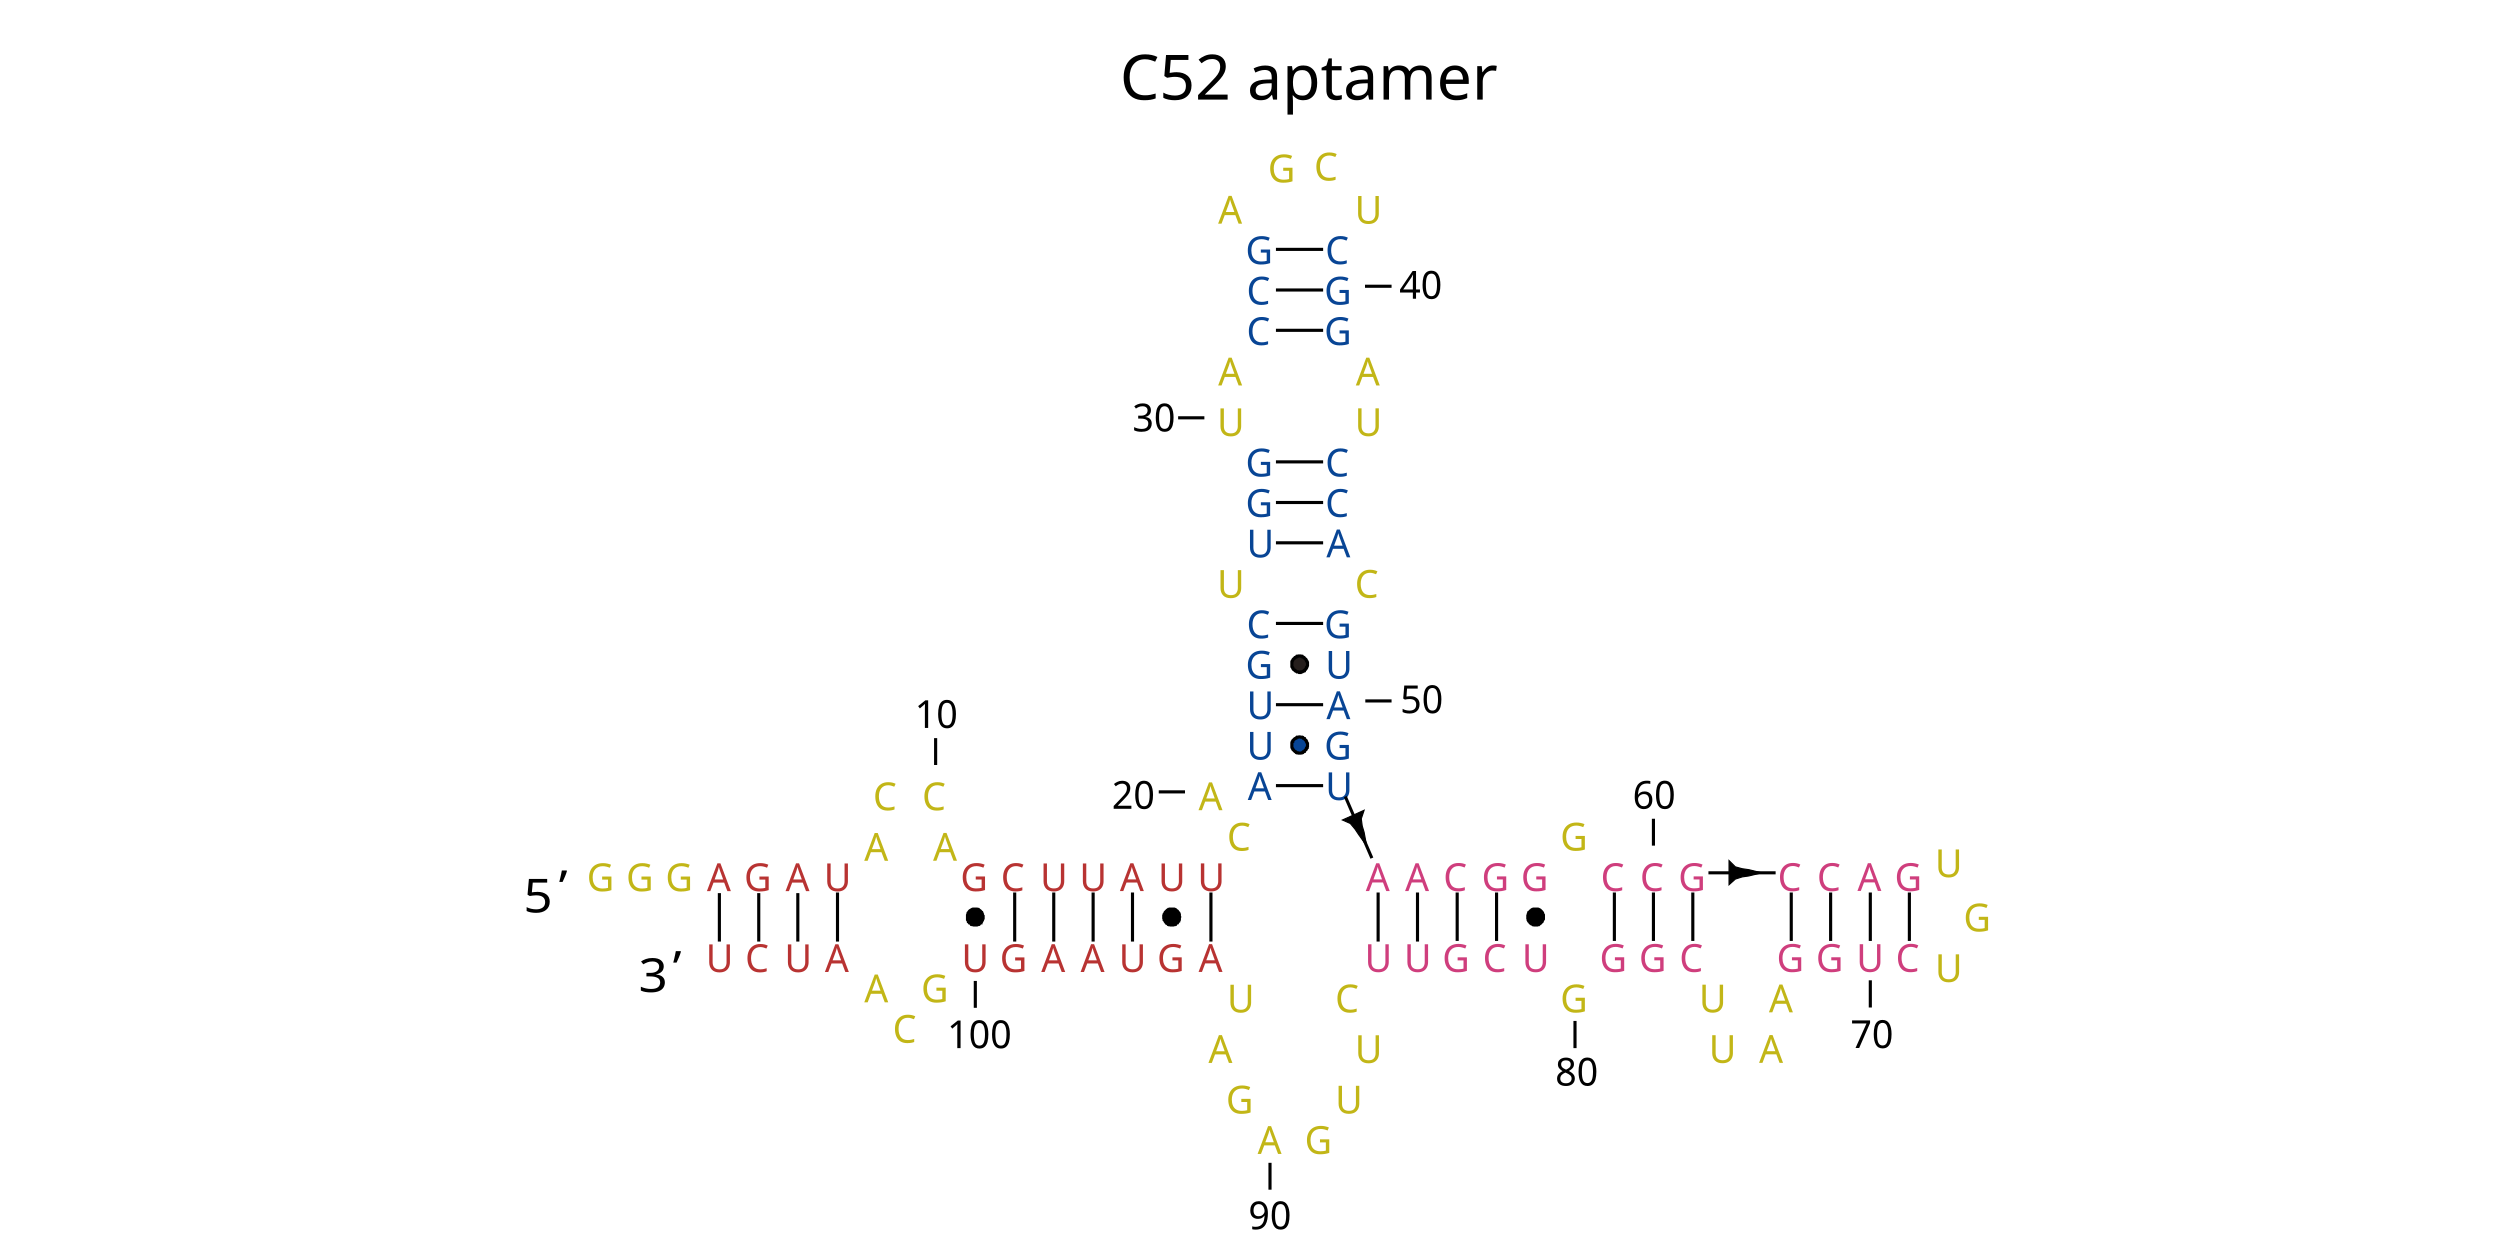
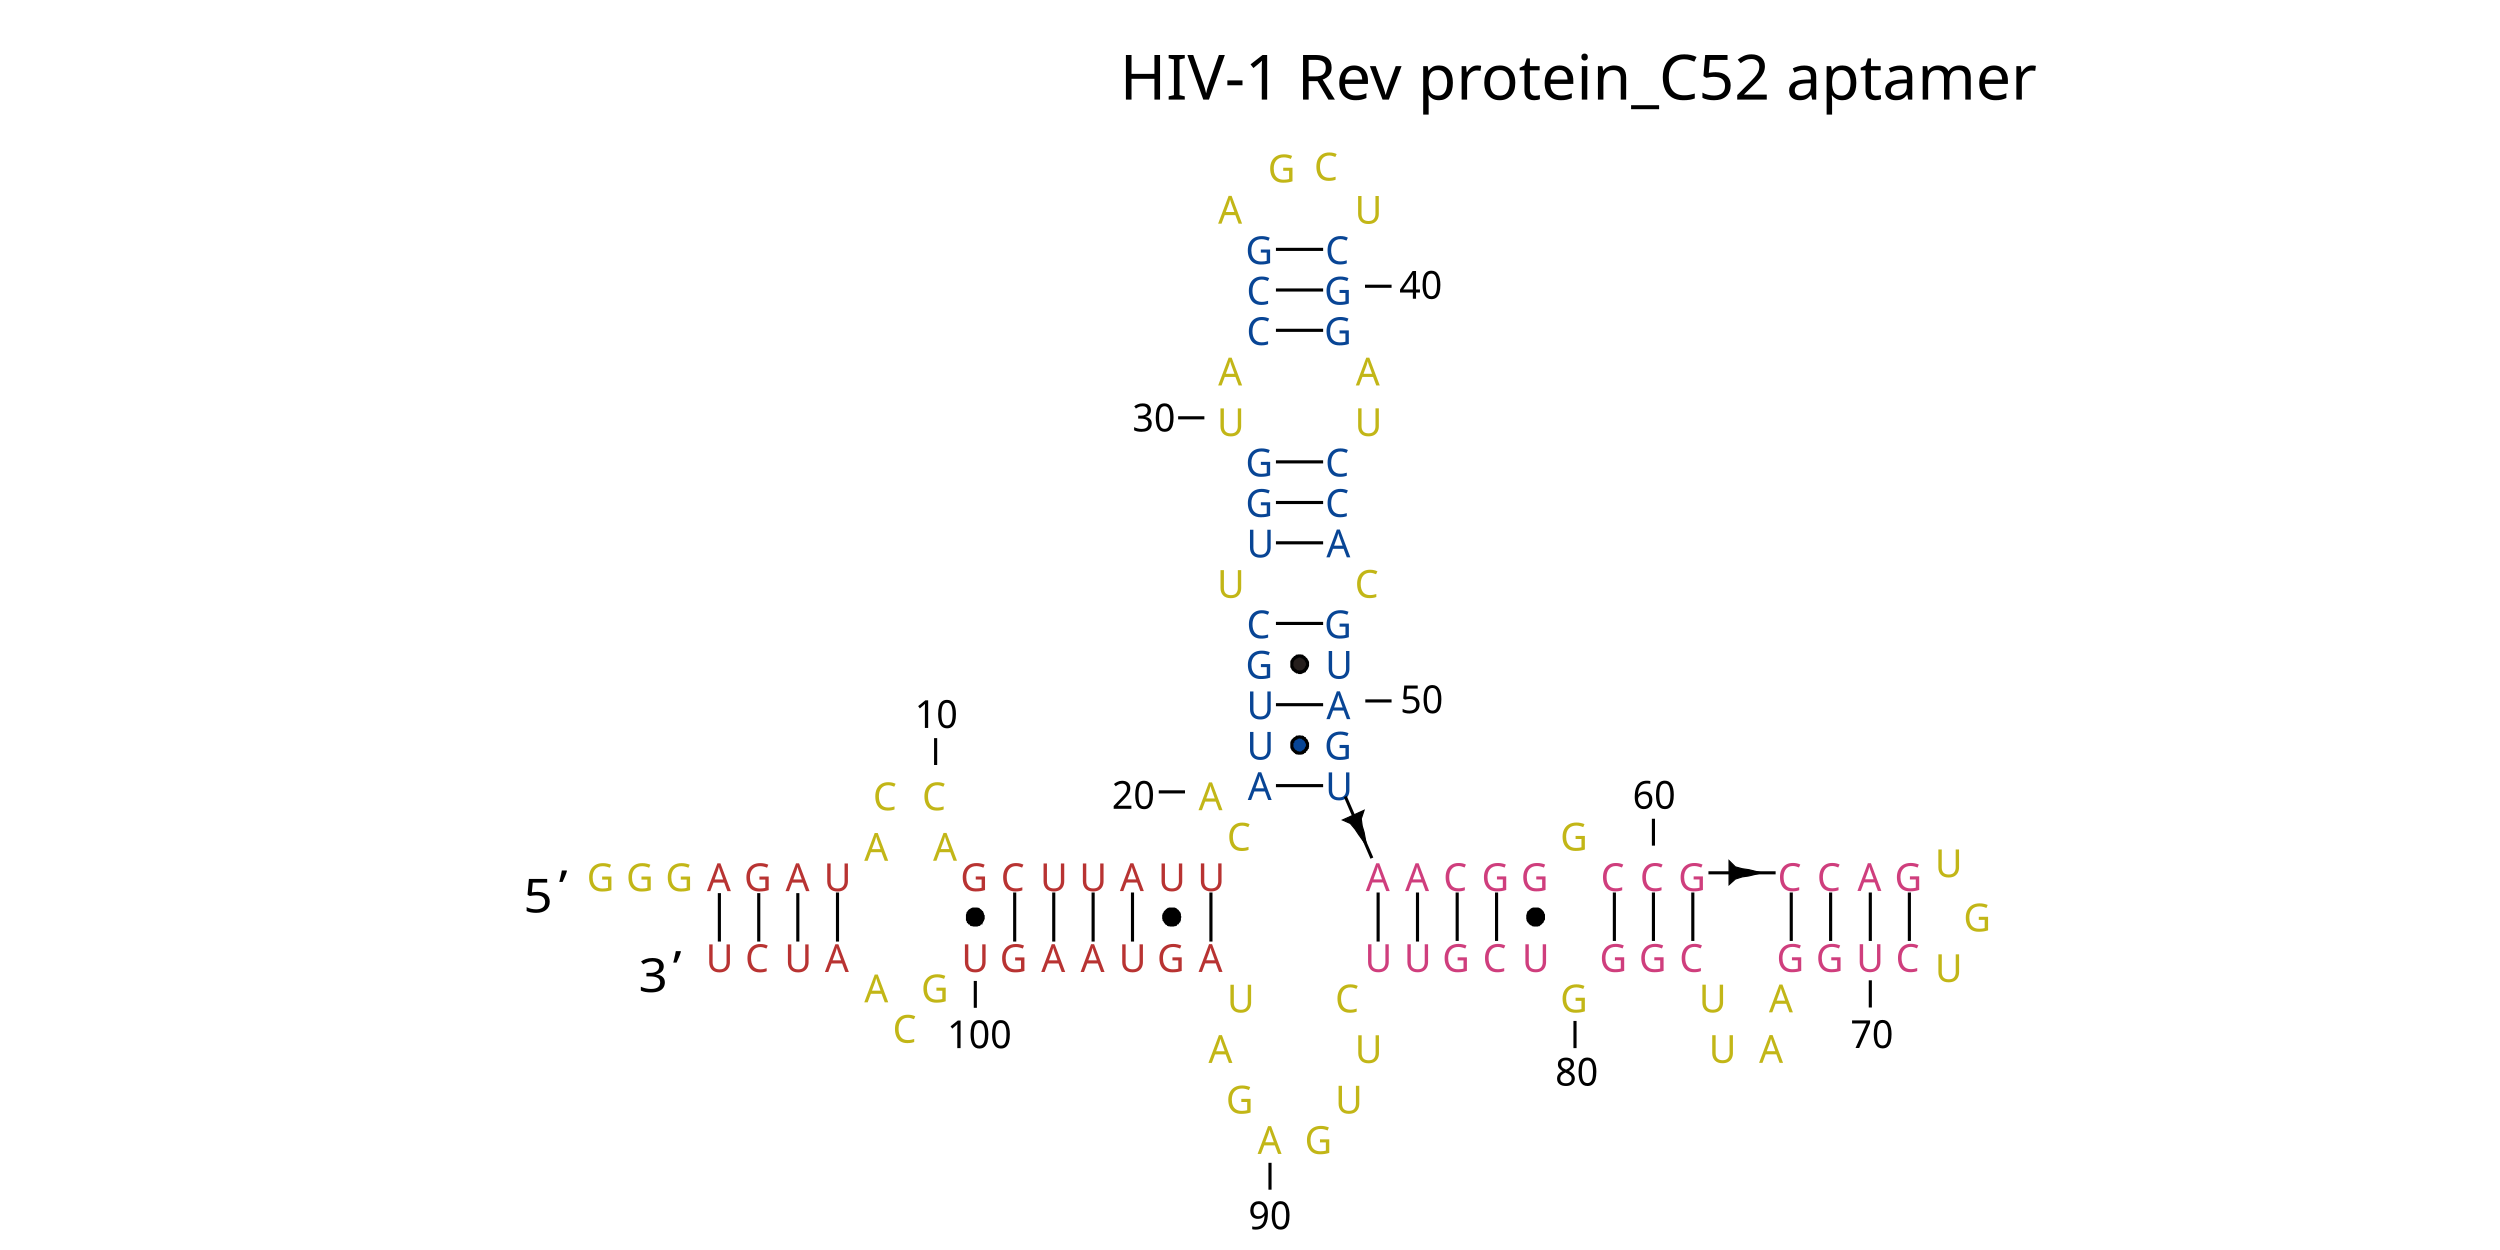
<svg xmlns="http://www.w3.org/2000/svg" version="1.1" id="图层_1" x="0px" y="0px" viewBox="0 0 800 400" style="enable-background:new 0 0 800 400;" xml:space="preserve">
  <style type="text/css">
	.st0{fill:#C2B617;}
	.st1{font-family:'ArialMT';}
	.st2{font-size:12.395px;}
	.st3{fill:#B83332;}
	.st4{letter-spacing:-1;}
	.st5{fill:none;stroke:#000000;stroke-miterlimit:3.05;}
	.st6{stroke:#000000;stroke-miterlimit:3.05;}
	.st7{fill:#084595;}
	.st8{fill:#084595;stroke:#000000;stroke-miterlimit:3.05;}
	.st9{fill:#251E1C;stroke:#000000;stroke-miterlimit:3.05;}
	.st10{fill:none;stroke:#000000;stroke-width:0.99;stroke-miterlimit:3.05;}
	.st11{stroke:#000000;stroke-width:0.38;stroke-miterlimit:3.05;}
	.st12{fill:#CF3E7D;}
	.st13{font-size:20px;}
	.st14{font-size:14.994px;}
	.st15{letter-spacing:-0.9;}
</style>
  <g id="ID000002">
    <text transform="matrix(0.97 0 0 1 187.7883 285.1695)" class="st0 st1 st2">G</text>
  </g>
  <g id="ID000003">
    <text transform="matrix(0.97 0 0 1 200.3723 285.1695)" class="st0 st1 st2">G</text>
  </g>
  <g id="ID000004">
    <text transform="matrix(0.97 0 0 1 212.9543 285.1695)" class="st0 st1 st2">G</text>
  </g>
  <g id="ID000005">
    <text transform="matrix(0.97 0 0 1 226.2112 285.1577)" class="st3 st1 st2 st4">A</text>
  </g>
  <g id="ID000006">
    <text transform="matrix(0.97 0 0 1 238.1194 285.1577)" class="st3 st1 st2">G</text>
  </g>
  <g id="ID000007">
    <text transform="matrix(0.97 0 0 1 251.3762 285.1577)" class="st3 st1 st2 st4">A</text>
  </g>
  <g id="ID000008">
    <text transform="matrix(0.97 0 0 1 263.635 285.1577)" class="st3 st1 st2">U</text>
  </g>
  <g id="ID000009">
    <text transform="matrix(0.97 0 0 1 276.5549 275.4468)" class="st0 st1 st2 st4">A</text>
  </g>
  <g id="ID000010">
    <text transform="matrix(0.97 0 0 1 279.3665 259.2671)" class="st0 st1 st2">C</text>
  </g>
  <g id="ID000011">
    <text transform="matrix(0.97 0 0 1 285.6633 333.6753)" class="st0 st1 st2">C</text>
  </g>
  <g id="ID000012">
    <text transform="matrix(0.97 0 0 1 276.5667 320.7417)" class="st0 st1 st2 st4">A</text>
  </g>
  <g id="ID000013">
    <text transform="matrix(0.97 0 0 1 263.9592 311.0464)" class="st3 st1 st2 st4">A</text>
  </g>
  <g id="ID000014">
    <text transform="matrix(0.97 0 0 1 251.051 311.0464)" class="st3 st1 st2">U</text>
  </g>
  <g id="ID000015">
    <text transform="matrix(0.97 0 0 1 238.4563 311.0464)" class="st3 st1 st2">C</text>
  </g>
  <g id="ID000016">
    <text transform="matrix(0.97 0 0 1 225.8743 311.0464)" class="st3 st1 st2">U</text>
  </g>
  <g id="ID000017">
    <line class="st5" x1="230.2" y1="285.8" x2="230.2" y2="301.3" />
  </g>
  <g id="ID000018">
    <line class="st5" x1="242.8" y1="285.8" x2="242.8" y2="301.3" />
  </g>
  <g id="ID000019">
    <line class="st5" x1="255.3" y1="285.8" x2="255.3" y2="301.3" />
  </g>
  <g id="ID000020">
    <line class="st5" x1="268" y1="285.6" x2="268" y2="301.3" />
  </g>
  <g id="ID000022">
    <text transform="matrix(0.97 0 0 1 295.0852 259.2671)" class="st0 st1 st2">C</text>
  </g>
  <g id="ID000023">
    <line class="st5" x1="299.4" y1="244.8" x2="299.4" y2="236.2" />
  </g>
  <g id="ID000024">
    <text transform="matrix(0.97 0 0 1 292.7356 232.9409)" class="st1 st2">10</text>
  </g>
  <g id="ID000025">
    <text transform="matrix(0.97 0 0 1 298.5715 275.437)" class="st0 st1 st2 st4">A</text>
  </g>
  <g id="ID000026">
    <text transform="matrix(0.97 0 0 1 307.343 285.1441)" class="st3 st1 st2">G</text>
  </g>
  <g id="ID000027">
    <text transform="matrix(0.97 0 0 1 320.2756 285.1441)" class="st3 st1 st2">C</text>
  </g>
  <g id="ID000028">
    <text transform="matrix(0.97 0 0 1 332.8577 285.1441)" class="st3 st1 st2">U</text>
  </g>
  <g id="ID000029">
    <text transform="matrix(0.97 0 0 1 345.4407 285.1441)" class="st3 st1 st2">U</text>
  </g>
  <g id="ID000030">
    <text transform="matrix(0.97 0 0 1 358.3606 285.1441)" class="st3 st1 st2 st4">A</text>
  </g>
  <g id="ID000031">
    <text transform="matrix(0.97 0 0 1 370.6174 285.1441)" class="st3 st1 st2">U</text>
  </g>
  <g id="ID000032">
    <text transform="matrix(0.97 0 0 1 383.2004 285.1324)" class="st3 st1 st2">U</text>
  </g>
  <g id="ID000033">
    <text transform="matrix(0.97 0 0 1 392.6467 272.1988)" class="st0 st1 st2">C</text>
  </g>
  <g id="ID000034">
    <text transform="matrix(0.97 0 0 1 402.4309 369.2632)" class="st0 st1 st2 st4">A</text>
  </g>
  <g id="ID000035">
    <line class="st5" x1="406.4" y1="372.1" x2="406.4" y2="380.7" />
  </g>
  <g id="ID000036">
    <text transform="matrix(0.97 0 0 1 399.4807 393.3531)" class="st1 st2">90</text>
  </g>
  <g id="ID000037">
    <text transform="matrix(0.97 0 0 1 392.3215 356.3179)" class="st0 st1 st2">G</text>
  </g>
  <g id="ID000038">
    <text transform="matrix(0.97 0 0 1 386.6985 340.1363)" class="st0 st1 st2 st4">A</text>
  </g>
  <g id="ID000039">
    <text transform="matrix(0.97 0 0 1 392.6594 323.9663)" class="st0 st1 st2">U</text>
  </g>
  <g id="ID000040">
    <text transform="matrix(0.97 0 0 1 383.5383 311.023)" class="st3 st1 st2 st4">A</text>
  </g>
  <g id="ID000041">
    <text transform="matrix(0.97 0 0 1 370.2815 311.023)" class="st3 st1 st2">G</text>
  </g>
  <g id="ID000042">
    <text transform="matrix(0.97 0 0 1 358.0354 311.023)" class="st3 st1 st2">U</text>
  </g>
  <g id="ID000043">
    <text transform="matrix(0.97 0 0 1 345.7903 311.0347)" class="st3 st1 st2 st4">A</text>
  </g>
  <g id="ID000044">
    <text transform="matrix(0.97 0 0 1 333.1956 311.0347)" class="st3 st1 st2 st4">A</text>
  </g>
  <g id="ID000045">
    <text transform="matrix(0.97 0 0 1 319.9504 311.0347)" class="st3 st1 st2">G</text>
  </g>
  <g id="ID000046">
    <text transform="matrix(0.97 0 0 1 307.6926 311.0347)" class="st3 st1 st2">U</text>
  </g>
  <g id="ID000047">
    <line class="st5" x1="312.1" y1="313.9" x2="312.1" y2="322.5" />
  </g>
  <g id="ID000048">
    <text transform="matrix(0.97 0 0 1 303.1067 335.4117)" class="st1 st2">100</text>
  </g>
  <g id="ID000049">
    <text transform="matrix(0.97 0 0 1 294.76 320.732)" class="st0 st1 st2">G</text>
  </g>
  <g id="ID000050">
    <polygon class="st6" points="312.1,296 312.2,296 312.3,296 312.6,296 312.7,295.9 312.8,295.9 312.9,295.9 313.2,295.8    313.3,295.8 313.4,295.6 313.6,295.5 313.7,295.4 313.8,295.3 313.9,295.3 313.9,295.1 314.1,295 314.2,294.8 314.3,294.6    314.3,294.5 314.4,294.4 314.4,294.3 314.4,294 314.6,293.9 314.6,293.8 314.6,293.5 314.6,293.4 314.6,293.3 314.6,293.1    314.4,292.9 314.4,292.8 314.4,292.6 314.3,292.5 314.3,292.3 314.2,292.1 314.1,292 314.1,291.9 313.9,291.8 313.8,291.6    313.7,291.5 313.6,291.4 313.4,291.3 313.3,291.3 313.2,291.1 313.1,291 312.9,291 312.7,291 312.6,290.9 312.4,290.9 312.3,290.9    312.1,290.9 311.9,290.9 311.8,290.9 311.7,290.9 311.4,290.9 311.3,291 311.2,291 311.1,291 310.9,291.1 310.7,291.3 310.6,291.3    310.4,291.4 310.3,291.5 310.2,291.6 310.2,291.8 310.1,291.9 309.9,292 309.8,292.1 309.8,292.3 309.7,292.5 309.7,292.6    309.6,292.8 309.6,292.9 309.6,293.1 309.6,293.3 309.6,293.4 309.6,293.5 309.6,293.8 309.6,293.9 309.6,294 309.6,294.3    309.7,294.4 309.7,294.5 309.8,294.6 309.9,294.8 309.9,295 310.1,295.1 310.2,295.3 310.3,295.3 310.4,295.4 310.6,295.5    310.7,295.6 310.8,295.8 310.9,295.8 311.1,295.9 311.3,295.9 311.4,295.9 311.6,296 311.7,296 311.9,296  " />
  </g>
  <g id="ID000051">
    <line class="st5" x1="324.7" y1="285.6" x2="324.7" y2="301.3" />
  </g>
  <g id="ID000052">
    <line class="st5" x1="337.2" y1="285.6" x2="337.2" y2="301.3" />
  </g>
  <g id="ID000053">
    <line class="st5" x1="349.8" y1="285.6" x2="349.8" y2="301.3" />
  </g>
  <g id="ID000054">
    <line class="st5" x1="362.4" y1="285.6" x2="362.4" y2="301.3" />
  </g>
  <g id="ID000055">
    <polygon class="st6" points="374.9,296 375.2,296 375.3,296 375.4,296 375.5,295.9 375.8,295.9 375.9,295.9 376,295.8 376.2,295.8    376.3,295.6 376.4,295.5 376.5,295.4 376.7,295.3 376.8,295.3 376.9,295.1 377,294.9 377.2,294.8 377.2,294.6 377.3,294.5    377.3,294.4 377.4,294.3 377.4,294 377.4,293.9 377.4,293.8 377.5,293.5 377.5,293.4 377.4,293.3 377.4,293 377.4,292.9    377.4,292.8 377.4,292.6 377.3,292.4 377.3,292.3 377.2,292.1 377,292 376.9,291.9 376.9,291.8 376.8,291.6 376.7,291.5    376.5,291.4 376.4,291.3 376.3,291.3 376.2,291.1 376,291 375.8,291 375.7,290.9 375.5,290.9 375.4,290.9 375.2,290.9 375,290.9    374.9,290.9 374.7,290.9 374.5,290.9 374.4,290.9 374.3,290.9 374.2,291 373.9,291 373.8,291.1 373.7,291.3 373.5,291.3    373.4,291.4 373.3,291.5 373.2,291.6 373,291.8 372.9,291.9 372.9,292 372.8,292.1 372.8,292.3 372.7,292.4 372.5,292.6    372.5,292.8 372.5,292.9 372.4,293 372.4,293.3 372.4,293.4 372.4,293.5 372.4,293.8 372.5,293.9 372.5,294 372.5,294.3    372.7,294.4 372.7,294.5 372.8,294.6 372.8,294.8 372.9,294.9 373,295.1 373.2,295.3 373.3,295.3 373.4,295.4 373.4,295.5    373.7,295.6 373.8,295.8 373.9,295.8 374,295.9 374.2,295.9 374.3,295.9 374.5,296 374.7,296 374.8,296  " />
  </g>
  <g id="ID000056">
    <line class="st5" x1="387.5" y1="285.6" x2="387.5" y2="301.3" />
  </g>
  <g id="ID000058">
    <text transform="matrix(0.97 0 0 1 383.5256 259.2534)" class="st0 st1 st2 st4">A</text>
  </g>
  <g id="ID000059">
    <line class="st5" x1="379.2" y1="253.4" x2="370.8" y2="253.4" />
  </g>
  <g id="ID000060">
    <text transform="matrix(0.97 0 0 1 355.7991 258.8179)" class="st1 st2">20</text>
  </g>
  <g id="ID000061">
    <text transform="matrix(0.97 0 0 1 399.2698 256.0054)" class="st7 st1 st2 st4">A</text>
  </g>
  <g id="ID000062">
    <text transform="matrix(0.97 0 0 1 398.9319 243.0601)" class="st7 st1 st2">U</text>
  </g>
  <g id="ID000063">
    <text transform="matrix(0.97 0 0 1 398.9319 230.1148)" class="st7 st1 st2">U</text>
  </g>
  <g id="ID000064">
    <text transform="matrix(0.97 0 0 1 398.594 217.1695)" class="st7 st1 st2">G</text>
  </g>
  <g id="ID000065">
    <text transform="matrix(0.97 0 0 1 398.9192 204.2378)" class="st7 st1 st2">C</text>
  </g>
  <g id="ID000066">
    <text transform="matrix(0.97 0 0 1 389.4846 191.293)" class="st0 st1 st2">U</text>
  </g>
  <g id="ID000067">
    <text transform="matrix(0.97 0 0 1 433.5442 191.2803)" class="st0 st1 st2">C</text>
  </g>
  <g id="ID000068">
    <text transform="matrix(0.97 0 0 1 423.7727 204.2261)" class="st7 st1 st2">G</text>
  </g>
  <g id="ID000069">
    <text transform="matrix(0.97 0 0 1 424.1096 217.1695)" class="st7 st1 st2">U</text>
  </g>
  <g id="ID000070">
    <text transform="matrix(0.97 0 0 1 424.4465 230.1148)" class="st7 st1 st2 st4">A</text>
  </g>
  <g id="ID000071">
    <line class="st5" x1="436.9" y1="224.3" x2="445.3" y2="224.3" />
  </g>
  <g id="ID000072">
    <text transform="matrix(0.97 0 0 1 448.0754 228.2046)" class="st1 st2">50</text>
  </g>
  <g id="ID000073">
    <text transform="matrix(0.97 0 0 1 423.7727 243.0601)" class="st7 st1 st2">G</text>
  </g>
  <g id="ID000074">
    <text transform="matrix(0.97 0 0 1 424.1096 256.0054)" class="st7 st1 st2">U</text>
  </g>
  <g id="ID000075">
    <line class="st5" x1="408.3" y1="251.4" x2="423.4" y2="251.4" />
  </g>
  <g id="ID000076">
    <polygon class="st8" points="418.4,238.4 418.4,238.3 418.4,238 418.4,237.9 418.3,237.8 418.3,237.7 418.1,237.4 418.1,237.3    418,237.2 418,237 417.9,236.9 417.8,236.8 417.6,236.7 417.5,236.5 417.4,236.4 417.4,236.3 417.1,236.2 417,236.2 416.9,236    416.8,236 416.7,235.9 416.5,235.9 416.3,235.9 416.2,235.9 416,235.8 415.8,235.8 415.7,235.8 415.5,235.9 415.4,235.9    415.2,235.9 415,235.9 414.9,236 414.8,236.2 414.7,236.2 414.5,236.3 414.4,236.4 414.3,236.4 414.2,236.5 414,236.7 413.9,236.8    413.8,236.9 413.7,237 413.7,237.3 413.5,237.4 413.5,237.5 413.4,237.7 413.4,237.9 413.4,238 413.4,238.1 413.4,238.3    413.4,238.5 413.4,238.6 413.4,238.8 413.4,239 413.4,239.1 413.5,239.3 413.5,239.4 413.7,239.6 413.7,239.8 413.8,239.9    413.9,240 414,240.1 414.2,240.3 414.3,240.4 414.4,240.5 414.5,240.5 414.7,240.6 414.8,240.8 414.9,240.8 415,240.9 415.2,240.9    415.4,240.9 415.5,241 415.7,241 415.8,241 416,241 416.2,241 416.3,241 416.5,240.9 416.7,240.9 416.8,240.8 416.9,240.8    417,240.6 417.1,240.6 417.4,240.5 417.4,240.4 417.5,240.3 417.6,240.1 417.8,240 417.9,239.9 418,239.8 418,239.6 418.1,239.5    418.1,239.4 418.3,239.3 418.3,239 418.4,238.9 418.4,238.8 418.4,238.5  " />
  </g>
  <g id="ID000077">
    <line class="st5" x1="408.3" y1="225.5" x2="423.4" y2="225.5" />
  </g>
  <g id="ID000078">
    <polygon class="st9" points="418.4,212.5 418.4,212.4 418.4,212.2 418.4,212 418.3,211.9 418.3,211.7 418.1,211.5 418.1,211.4    418,211.3 418,211.2 417.9,211 417.8,210.9 417.6,210.8 417.5,210.7 417.4,210.5 417.3,210.4 417.1,210.3 417,210.3 416.9,210.2    416.8,210.2 416.7,210 416.4,210 416.3,210 416.2,209.9 416,209.9 415.8,209.9 415.7,209.9 415.5,209.9 415.4,210 415.2,210    415,210 414.9,210.2 414.8,210.2 414.7,210.3 414.5,210.4 414.4,210.4 414.3,210.5 414.2,210.7 414,210.8 413.9,210.9 413.8,211    413.7,211.2 413.7,211.3 413.5,211.5 413.5,211.7 413.4,211.8 413.4,211.9 413.4,212.2 413.4,212.3 413.4,212.4 413.4,212.7    413.4,212.8 413.4,212.9 413.4,213 413.4,213.3 413.5,213.4 413.5,213.5 413.7,213.7 413.7,213.9 413.8,214 413.9,214.2 414,214.3    414.2,214.4 414.3,214.5 414.4,214.5 414.5,214.7 414.7,214.8 414.8,214.8 414.9,214.9 415,215 415.2,215 415.4,215 415.5,215    415.7,215.2 415.8,215.2 416,215.2 416.2,215.2 416.3,215 416.5,215 416.7,215 416.8,214.9 416.9,214.9 417,214.8 417.1,214.8    417.4,214.7 417.4,214.5 417.5,214.4 417.6,214.3 417.8,214.2 417.9,214 418,213.9 418,213.8 418.1,213.7 418.1,213.5 418.3,213.3    418.3,213.2 418.4,213 418.4,212.9 418.4,212.7  " />
  </g>
  <g id="ID000079">
    <line class="st5" x1="408.3" y1="199.5" x2="423.4" y2="199.5" />
  </g>
  <g id="ID000080">
    <line class="st10" x1="430.5" y1="254.9" x2="439" y2="274.6" />
  </g>
  <g id="ID000081">
    <polygon class="st11" points="436.5,259.3 435.6,262 435.9,264.3 436.5,266.3 437.3,270.6 434.8,267.1 433.6,265.3 432.1,263.5    429.6,262.4  " />
  </g>
  <g id="ID000083">
    <text transform="matrix(0.97 0 0 1 398.9192 178.3487)" class="st7 st1 st2">U</text>
  </g>
  <g id="ID000084">
    <text transform="matrix(0.97 0 0 1 398.5823 165.4043)" class="st7 st1 st2">G</text>
  </g>
  <g id="ID000085">
    <text transform="matrix(0.97 0 0 1 398.5823 152.459)" class="st7 st1 st2">G</text>
  </g>
  <g id="ID000086">
    <text transform="matrix(0.97 0 0 1 389.4729 139.5254)" class="st0 st1 st2">U</text>
  </g>
  <g id="ID000087">
    <line class="st5" x1="385.4" y1="133.7" x2="377" y2="133.7" />
  </g>
  <g id="ID000088">
    <text transform="matrix(0.97 0 0 1 362.3723 138.0518)" class="st1 st2">30</text>
  </g>
  <g id="ID000089">
    <text transform="matrix(0.97 0 0 1 433.5305 139.5127)" class="st0 st1 st2">U</text>
  </g>
  <g id="ID000090">
    <text transform="matrix(0.97 0 0 1 424.0969 152.459)" class="st7 st1 st2">C</text>
  </g>
  <g id="ID000091">
    <text transform="matrix(0.97 0 0 1 424.0969 165.4043)" class="st7 st1 st2">C</text>
  </g>
  <g id="ID000092">
    <text transform="matrix(0.97 0 0 1 424.4348 178.3487)" class="st7 st1 st2 st4">A</text>
  </g>
  <g id="ID000093">
    <line class="st5" x1="408.3" y1="173.7" x2="423.4" y2="173.7" />
  </g>
  <g id="ID000094">
    <line class="st5" x1="408.3" y1="160.8" x2="423.4" y2="160.8" />
  </g>
  <g id="ID000095">
    <line class="st5" x1="408.3" y1="147.8" x2="423.4" y2="147.8" />
  </g>
  <g id="ID000097">
    <text transform="matrix(0.97 0 0 1 389.8108 123.3447)" class="st0 st1 st2 st4">A</text>
  </g>
  <g id="ID000098">
    <text transform="matrix(0.97 0 0 1 398.9065 110.4004)" class="st7 st1 st2">C</text>
  </g>
  <g id="ID000099">
    <text transform="matrix(0.97 0 0 1 398.9065 97.4551)" class="st7 st1 st2">C</text>
  </g>
  <g id="ID000100">
    <text transform="matrix(0.97 0 0 1 398.5686 84.5225)" class="st7 st1 st2">G</text>
  </g>
  <g id="ID000101">
    <text transform="matrix(0.97 0 0 1 389.7981 71.5781)" class="st0 st1 st2 st4">A</text>
  </g>
  <g id="ID000102">
    <text transform="matrix(0.97 0 0 1 405.7317 58.3467)" class="st0 st1 st2">G</text>
  </g>
  <g id="ID000103">
    <text transform="matrix(0.97 0 0 1 420.51 57.7549)" class="st0 st1 st2">C</text>
  </g>
  <g id="ID000104">
    <text transform="matrix(0.97 0 0 1 433.5188 71.5645)" class="st0 st1 st2">U</text>
  </g>
  <g id="ID000105">
    <text transform="matrix(0.97 0 0 1 424.0852 84.5098)" class="st7 st1 st2">C</text>
  </g>
  <g id="ID000106">
    <text transform="matrix(0.97 0 0 1 423.759 97.4551)" class="st7 st1 st2">G</text>
  </g>
  <g id="ID000107">
    <line class="st5" x1="436.8" y1="91.6" x2="445.3" y2="91.6" />
  </g>
  <g id="ID000108">
    <text transform="matrix(0.97 0 0 1 447.7512 95.6055)" class="st1 st2">40</text>
  </g>
  <g id="ID000109">
    <text transform="matrix(0.97 0 0 1 423.759 110.4004)" class="st7 st1 st2">G</text>
  </g>
  <g id="ID000110">
    <text transform="matrix(0.97 0 0 1 433.8557 123.3447)" class="st0 st1 st2 st4">A</text>
  </g>
  <g id="ID000111">
    <line class="st5" x1="408.3" y1="105.7" x2="423.4" y2="105.7" />
  </g>
  <g id="ID000112">
    <line class="st5" x1="408.3" y1="92.8" x2="423.4" y2="92.8" />
  </g>
  <g id="ID000113">
    <line class="st5" x1="408.3" y1="79.8" x2="423.4" y2="79.8" />
  </g>
  <g id="ID000117">
    <text transform="matrix(0.97 0 0 1 437.0422 285.1324)" class="st12 st1 st2 st4">A</text>
  </g>
  <g id="ID000118">
    <text transform="matrix(0.97 0 0 1 449.6252 285.1324)" class="st12 st1 st2 st4">A</text>
  </g>
  <g id="ID000119">
    <text transform="matrix(0.97 0 0 1 461.8704 285.1187)" class="st12 st1 st2">C</text>
  </g>
  <g id="ID000120">
    <text transform="matrix(0.97 0 0 1 474.1282 285.1187)" class="st12 st1 st2">G</text>
  </g>
  <g id="ID000121">
    <text transform="matrix(0.97 0 0 1 486.7102 285.1187)" class="st12 st1 st2">G</text>
  </g>
  <g id="ID000122">
    <text transform="matrix(0.97 0 0 1 499.2932 272.1753)" class="st0 st1 st2">G</text>
  </g>
  <g id="ID000123">
    <text transform="matrix(0.97 0 0 1 499.2932 323.9546)" class="st0 st1 st2">G</text>
  </g>
  <g id="ID000124">
    <line class="st5" x1="504" y1="326.7" x2="504" y2="335.4" />
  </g>
  <g id="ID000125">
    <text transform="matrix(0.97 0 0 1 497.6692 347.396)" class="st1 st2">80</text>
  </g>
  <g id="ID000126">
    <text transform="matrix(0.97 0 0 1 487.0481 311.0093)" class="st12 st1 st2">U</text>
  </g>
  <g id="ID000127">
    <text transform="matrix(0.97 0 0 1 474.4661 311.0093)" class="st12 st1 st2">C</text>
  </g>
  <g id="ID000128">
    <text transform="matrix(0.97 0 0 1 461.5442 311.0093)" class="st12 st1 st2">G</text>
  </g>
  <g id="ID000129">
    <text transform="matrix(0.97 0 0 1 449.2874 311.0093)" class="st12 st1 st2">U</text>
  </g>
  <g id="ID000130">
    <text transform="matrix(0.97 0 0 1 436.7043 311.0093)" class="st12 st1 st2">U</text>
  </g>
  <g id="ID000131">
    <text transform="matrix(0.97 0 0 1 427.2581 323.9546)" class="st0 st1 st2">C</text>
  </g>
  <g id="ID000132">
    <text transform="matrix(0.97 0 0 1 433.5686 340.1363)" class="st0 st1 st2">U</text>
  </g>
  <g id="ID000133">
    <text transform="matrix(0.97 0 0 1 427.2717 356.3042)" class="st0 st1 st2">U</text>
  </g>
  <g id="ID000134">
    <text transform="matrix(0.97 0 0 1 417.4993 369.2495)" class="st0 st1 st2">G</text>
  </g>
  <g id="ID000135">
    <line class="st5" x1="441" y1="285.6" x2="441" y2="301.3" />
  </g>
  <g id="ID000136">
    <line class="st5" x1="453.6" y1="285.6" x2="453.6" y2="301.3" />
  </g>
  <g id="ID000137">
    <line class="st5" x1="466.3" y1="285.6" x2="466.3" y2="301.1" />
  </g>
  <g id="ID000138">
    <line class="st5" x1="478.9" y1="285.6" x2="478.9" y2="301.1" />
  </g>
  <g id="ID000139">
    <polygon class="st6" points="491.4,296 491.6,296 491.7,296 491.9,296 492,295.9 492.2,295.9 492.4,295.9 492.5,295.8 492.6,295.6    492.7,295.6 492.9,295.5 493,295.4 493.1,295.3 493.2,295.1 493.4,295 493.5,294.9 493.5,294.8 493.6,294.6 493.6,294.5    493.7,294.4 493.9,294.1 493.9,294 493.9,293.9 493.9,293.8 493.9,293.5 493.9,293.4 493.9,293.3 493.9,293 493.9,292.9    493.9,292.8 493.7,292.6 493.7,292.4 493.6,292.3 493.6,292.1 493.5,292 493.4,291.9 493.4,291.8 493.2,291.6 493.1,291.5    493,291.4 492.9,291.3 492.7,291.3 492.6,291.1 492.4,291 492.2,291 492.1,290.9 492,290.9 491.7,290.9 491.6,290.9 491.5,290.9    491.4,290.9 491.1,290.9 491,290.9 490.9,290.9 490.7,290.9 490.5,291 490.4,291 490.2,291.1 490.1,291.3 490,291.3 489.9,291.4    489.7,291.5 489.6,291.6 489.5,291.8 489.4,291.9 489.2,292 489.2,292.1 489.1,292.3 489.1,292.4 489,292.6 489,292.8 489,292.9    488.9,293 488.9,293.3 488.9,293.4 488.9,293.5 488.9,293.8 488.9,293.9 489,294 489,294.1 489,294.4 489.1,294.5 489.1,294.6    489.2,294.8 489.4,294.9 489.5,295 489.5,295.1 489.6,295.3 489.7,295.4 489.9,295.5 490,295.6 490.2,295.6 490.4,295.8    490.5,295.9 490.6,295.9 490.7,295.9 490.9,296 491.1,296 491.2,296  " />
  </g>
  <g id="ID000141">
    <text transform="matrix(0.97 0 0 1 512.2249 285.1187)" class="st12 st1 st2">C</text>
  </g>
  <g id="ID000142">
    <text transform="matrix(0.97 0 0 1 524.8088 285.1187)" class="st12 st1 st2">C</text>
  </g>
  <g id="ID000143">
    <line class="st5" x1="529.1" y1="270.6" x2="529.1" y2="262" />
  </g>
  <g id="ID000144">
    <text transform="matrix(0.97 0 0 1 522.4465 258.7925)" class="st1 st2">60</text>
  </g>
  <g id="ID000145">
    <text transform="matrix(0.97 0 0 1 537.0667 285.1187)" class="st12 st1 st2">G</text>
  </g>
  <g id="ID000146">
    <text transform="matrix(0.97 0 0 1 546.8362 340.1109)" class="st0 st1 st2">U</text>
  </g>
  <g id="ID000147">
    <text transform="matrix(0.97 0 0 1 543.6877 323.9409)" class="st0 st1 st2">U</text>
  </g>
  <g id="ID000148">
    <text transform="matrix(0.97 0 0 1 537.4036 310.9956)" class="st12 st1 st2">C</text>
  </g>
  <g id="ID000149">
    <text transform="matrix(0.97 0 0 1 524.4827 310.9956)" class="st12 st1 st2">G</text>
  </g>
  <g id="ID000150">
    <text transform="matrix(0.97 0 0 1 511.8762 310.9956)" class="st12 st1 st2">G</text>
  </g>
  <g id="ID000151">
    <line class="st5" x1="516.6" y1="285.6" x2="516.6" y2="301.1" />
  </g>
  <g id="ID000152">
    <line class="st5" x1="529.1" y1="285.6" x2="529.1" y2="301.1" />
  </g>
  <g id="ID000153">
    <line class="st10" x1="546.7" y1="279.3" x2="568.2" y2="279.3" />
  </g>
  <g id="ID000154">
    <polygon class="st11" points="553.3,275.4 555.3,277.4 557.5,278 559.6,278.3 563.7,279.3 559.6,280.3 557.5,280.6 555.3,281.3    553.3,283.1  " />
  </g>
  <g id="ID000155">
    <line class="st5" x1="541.7" y1="285.6" x2="541.7" y2="301.1" />
  </g>
  <g id="ID000157">
    <text transform="matrix(0.97 0 0 1 568.8674 285.107)" class="st12 st1 st2">C</text>
  </g>
  <g id="ID000158">
    <text transform="matrix(0.97 0 0 1 581.4485 285.107)" class="st12 st1 st2">C</text>
  </g>
  <g id="ID000159">
    <text transform="matrix(0.97 0 0 1 594.3694 285.107)" class="st12 st1 st2 st4">A</text>
  </g>
  <g id="ID000160">
    <text transform="matrix(0.97 0 0 1 606.2766 285.107)" class="st12 st1 st2">G</text>
  </g>
  <g id="ID000161">
    <text transform="matrix(0.97 0 0 1 619.1965 280.6831)" class="st0 st1 st2">U</text>
  </g>
  <g id="ID000162">
    <text transform="matrix(0.97 0 0 1 628.3186 298.0386)" class="st0 st1 st2">G</text>
  </g>
  <g id="ID000163">
    <text transform="matrix(0.97 0 0 1 619.2102 314.2202)" class="st0 st1 st2">U</text>
  </g>
  <g id="ID000164">
    <text transform="matrix(0.97 0 0 1 606.6262 310.9859)" class="st12 st1 st2">C</text>
  </g>
  <g id="ID000165">
    <text transform="matrix(0.97 0 0 1 594.0315 310.9859)" class="st12 st1 st2">U</text>
  </g>
  <g id="ID000166">
    <line class="st5" x1="598.5" y1="313.7" x2="598.5" y2="322.4" />
  </g>
  <g id="ID000167">
    <text transform="matrix(0.97 0 0 1 592.1311 335.3628)" class="st1 st2">70</text>
  </g>
  <g id="ID000168">
    <text transform="matrix(0.97 0 0 1 581.1116 310.9956)" class="st12 st1 st2">G</text>
  </g>
  <g id="ID000169">
    <text transform="matrix(0.97 0 0 1 568.5286 310.9956)" class="st12 st1 st2">G</text>
  </g>
  <g id="ID000170">
    <text transform="matrix(0.97 0 0 1 566.0559 323.9409)" class="st0 st1 st2 st4">A</text>
  </g>
  <g id="ID000171">
    <text transform="matrix(0.97 0 0 1 562.9055 340.1109)" class="st0 st1 st2 st4">A</text>
  </g>
  <g id="ID000172">
    <line class="st5" x1="573.2" y1="285.6" x2="573.2" y2="301.1" />
  </g>
  <g id="ID000173">
    <line class="st5" x1="585.8" y1="285.6" x2="585.8" y2="301.1" />
  </g>
  <g id="ID000174">
    <line class="st5" x1="598.5" y1="285.6" x2="598.5" y2="301.1" />
  </g>
  <g id="ID000175">
    <line class="st5" x1="611" y1="285.6" x2="611" y2="301.1" />
  </g>
-   <text transform="matrix(1 0 0 1 358.3542 31.8713)" class="st1 st13">C52 aptamer</text>
+   <text transform="matrix(1 0 0 1 358.3542 31.8713)" class="st1 st13">HIV-1 Rev protein_C52 aptamer</text>
  <text transform="matrix(1.09 0 0 1 167.5002 291.9585)" class="st1 st14">5</text>
  <text transform="matrix(1.09 0 0 1 178.7668 289.2554)" class="st1 st14 st15">’</text>
  <text transform="matrix(1.09 0 0 1 204.3391 317.4214)" class="st1 st14">3</text>
  <text transform="matrix(1.09 0 0 1 215.2395 315.0699)" class="st1 st14 st15">’</text>
</svg>
